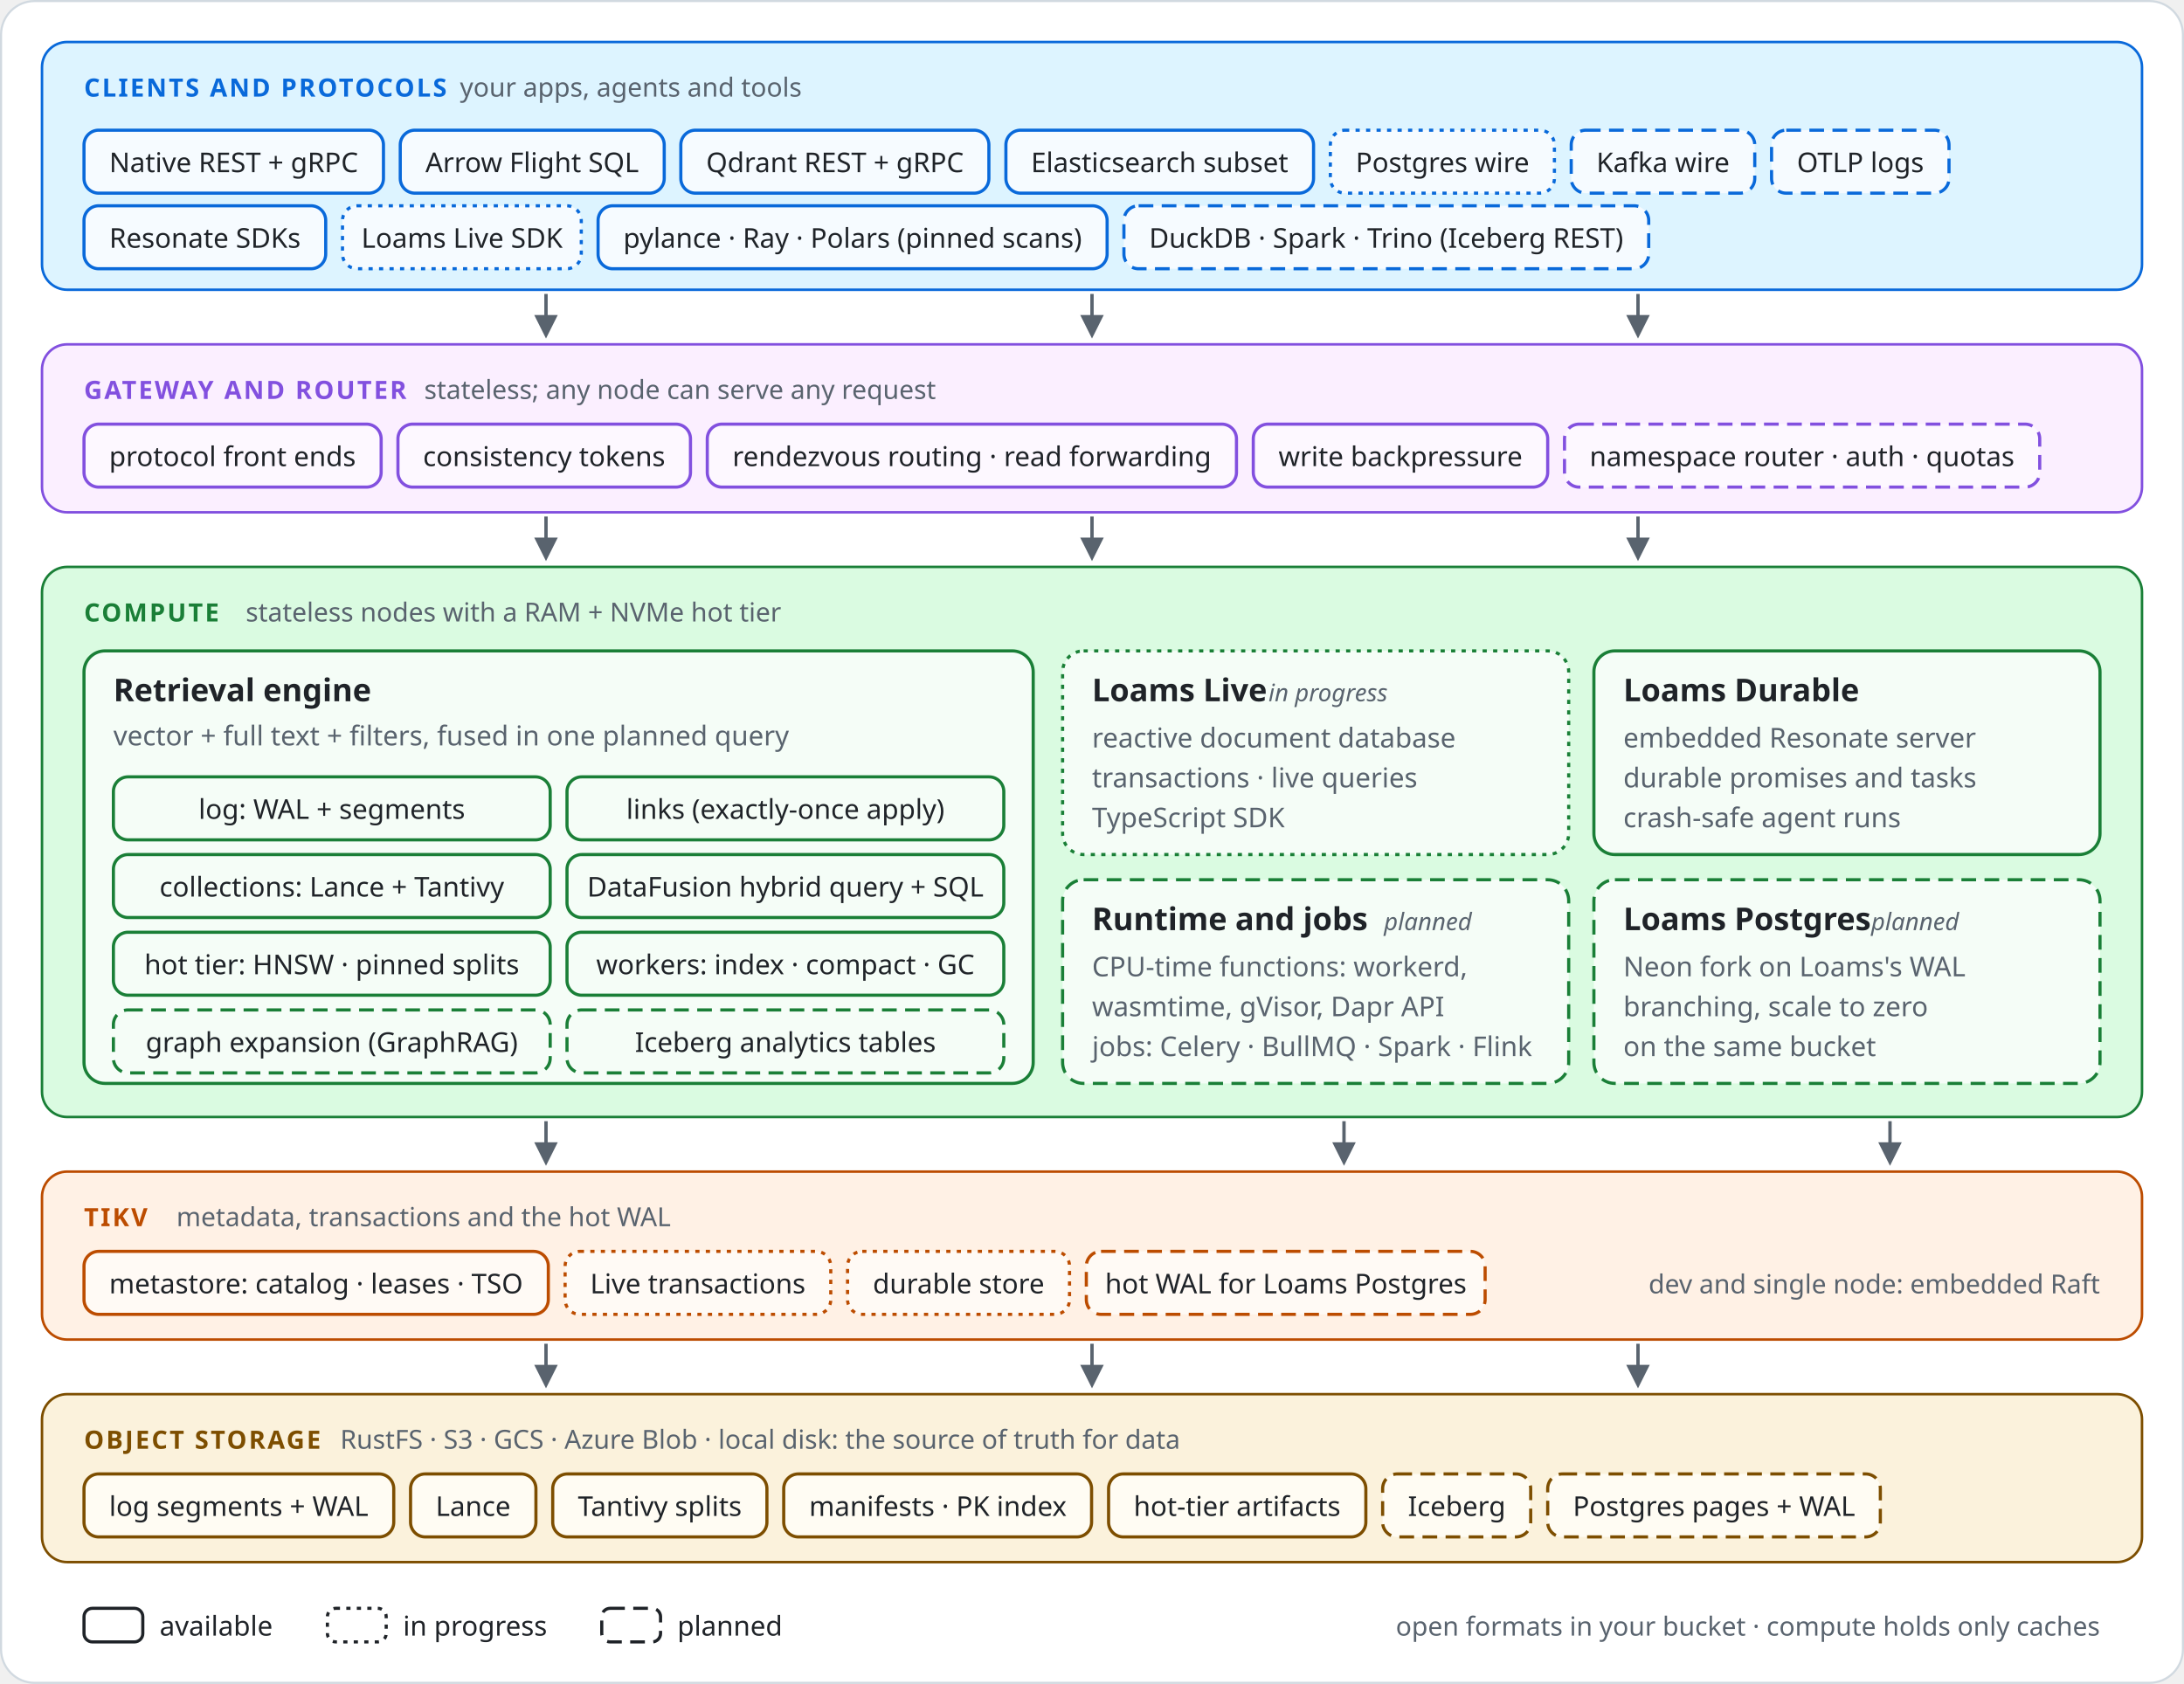
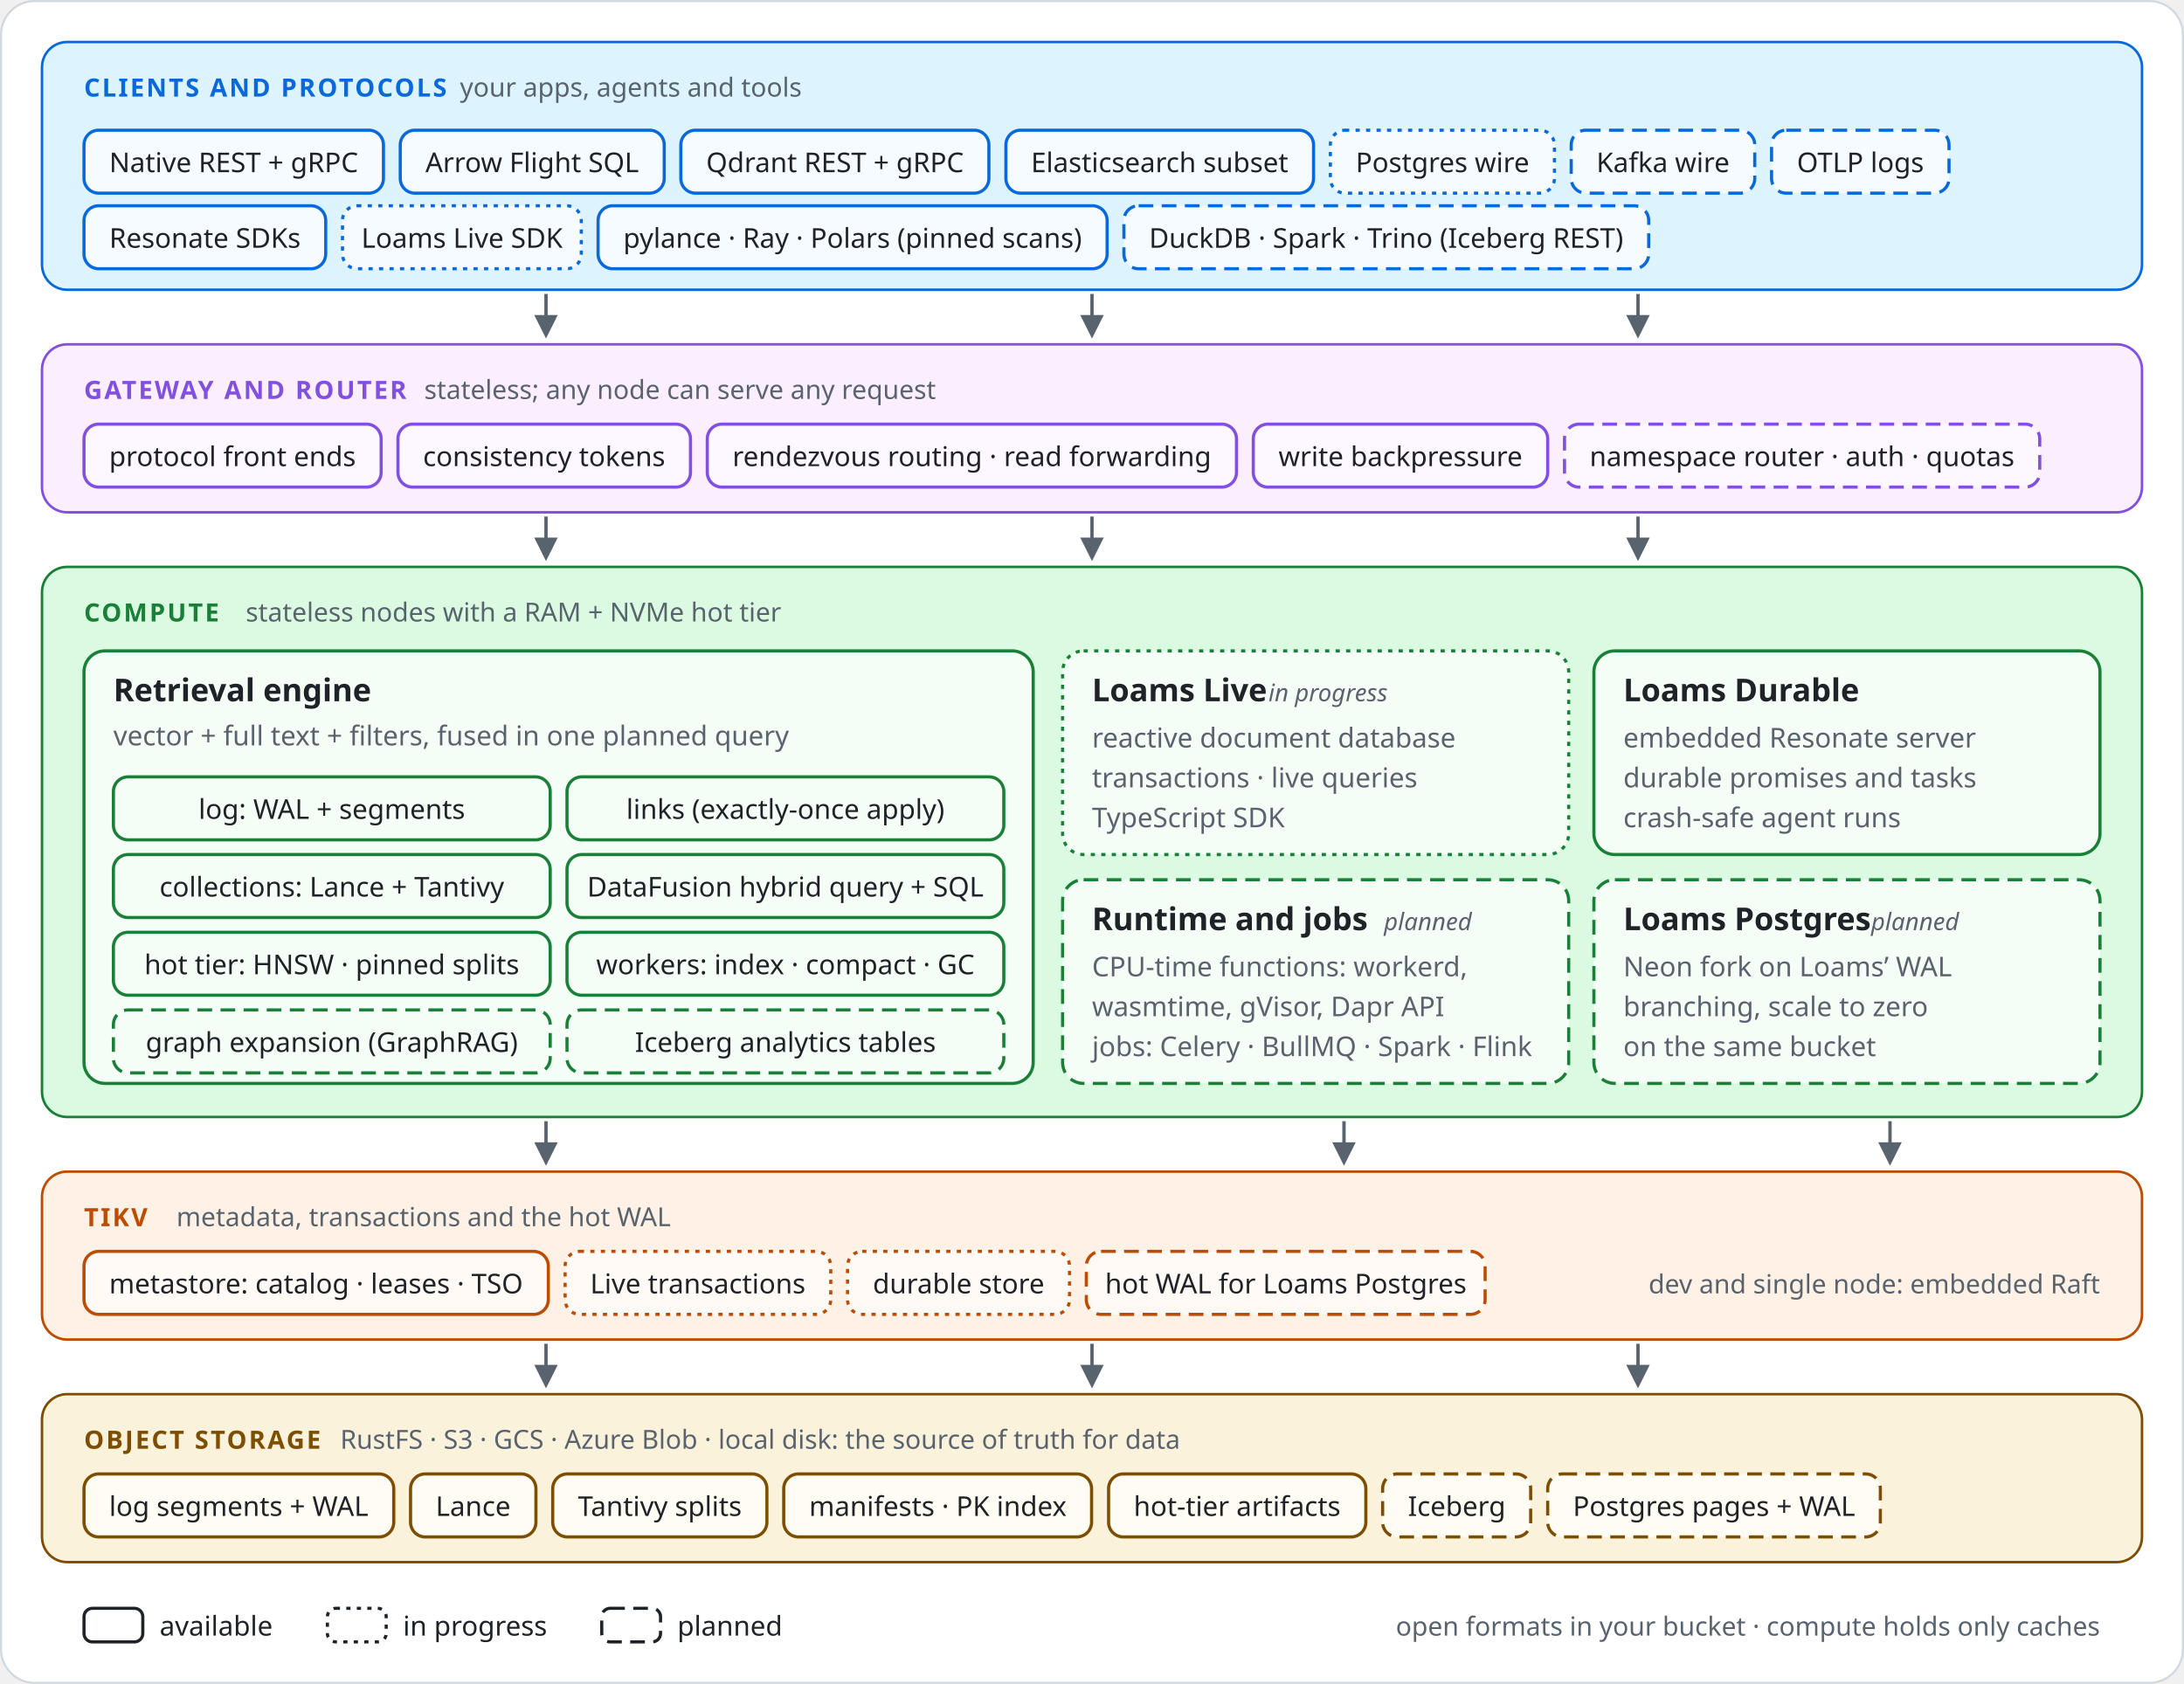
<svg xmlns="http://www.w3.org/2000/svg" viewBox="0 0 1040 802" width="1040" height="802" role="img" aria-labelledby="title desc">
  <style>

.t{font-family:-apple-system,BlinkMacSystemFont,"Segoe UI","Noto Sans",Helvetica,Arial,sans-serif}
.band{stroke-width:1.2}
.chip,.box{stroke-width:1.5}
.prog{stroke-dasharray:2 3}
.plan{stroke-dasharray:7 4}
.lbl{font-size:12px;font-weight:700;letter-spacing:.08em}
.sub,.note{font-size:12.5px}
.chipt,.legend,.body{font-size:13px}
.ttl{font-size:15px;font-weight:700}
.badge{font-size:11.5px;font-style:italic}
.arrow{stroke-width:1.6}
.t{fill:#1f2328}
.panel{fill:#ffffff;stroke:#d1d9e0}
.sub,.note,.body,.badge{fill:#59636e}
.arrow{stroke:#59636e}
.ah{fill:#59636e}
.chip.lg{fill:#ffffff;stroke:#1f2328}
.band.c{fill:#ddf4ff;stroke:#0969da}
.chip.c,.box.c{fill:#f6fbff;stroke:#0969da}
.cl{fill:#0969da}
.band.g{fill:#fbefff;stroke:#8250df}
.chip.g,.box.g{fill:#fdf8ff;stroke:#8250df}
.gl{fill:#8250df}
.band.e{fill:#dafbe1;stroke:#1a7f37}
.chip.e,.box.e{fill:#f5fdf7;stroke:#1a7f37}
.el{fill:#1a7f37}
.band.k{fill:#fff1e5;stroke:#bc4c00}
.chip.k,.box.k{fill:#fffaf5;stroke:#bc4c00}
.kl{fill:#bc4c00}
.band.s{fill:#fbf2dc;stroke:#7d4e00}
.chip.s,.box.s{fill:#fffcf3;stroke:#7d4e00}
.sl{fill:#7d4e00}
@media (prefers-color-scheme:dark){
.t{fill:#e6edf3}
.panel{fill:#0d1117;stroke:#3d444d}
.sub,.note,.body,.badge{fill:#9198a1}
.arrow{stroke:#9198a1}
.ah{fill:#9198a1}
.chip.lg{fill:#0d1117;stroke:#e6edf3}
.band.c{fill:#0c2d4f;stroke:#4493f8}
.chip.c,.box.c{fill:#0d1f33;stroke:#4493f8}
.cl{fill:#4493f8}
.band.g{fill:#2a1b45;stroke:#ab7df8}
.chip.g,.box.g{fill:#1d1530;stroke:#ab7df8}
.gl{fill:#ab7df8}
.band.e{fill:#0f2e1a;stroke:#3fb950}
.chip.e,.box.e{fill:#0c1f13;stroke:#3fb950}
.el{fill:#3fb950}
.band.k{fill:#3a2010;stroke:#f0883e}
.chip.k,.box.k{fill:#27170c;stroke:#f0883e}
.kl{fill:#f0883e}
.band.s{fill:#33270c;stroke:#d29922}
.chip.s,.box.s{fill:#221b0b;stroke:#d29922}
.sl{fill:#d29922}
}
</style>
  <defs>
    <marker id="ah" viewBox="0 0 10 10" refX="8" refY="5" markerWidth="7" markerHeight="7" orient="auto">
      <path class="ah" d="M0,0 L10,5 L0,10 z" />
    </marker>
  </defs>
  <rect class="panel" x="0.5" y="0.5" width="1039" height="801" rx="16" />
  <rect class="band c" x="20" y="20" width="1000" height="118" rx="12" />
  <text class="t lbl cl" x="40" y="46">CLIENTS AND PROTOCOLS</text>
  <text class="t sub" x="219" y="46">your apps, agents and tools</text>
  <rect class="chip c" x="40.0" y="62" width="142.6" height="30" rx="7" />
  <text class="t chipt" x="111.3" y="82" text-anchor="middle">Native REST + gRPC</text>
  <rect class="chip c" x="190.6" y="62" width="125.7" height="30" rx="7" />
  <text class="t chipt" x="253.4" y="82" text-anchor="middle">Arrow Flight SQL</text>
  <rect class="chip c" x="324.2" y="62" width="146.7" height="30" rx="7" />
  <text class="t chipt" x="397.6" y="82" text-anchor="middle">Qdrant REST + gRPC</text>
  <rect class="chip c" x="479.0" y="62" width="146.5" height="30" rx="7" />
  <text class="t chipt" x="552.2" y="82" text-anchor="middle">Elasticsearch subset</text>
  <rect class="chip c prog" x="633.5" y="62" width="106.7" height="30" rx="7" />
  <text class="t chipt" x="686.9" y="82" text-anchor="middle">Postgres wire</text>
  <rect class="chip c plan" x="748.2" y="62" width="87.4" height="30" rx="7" />
  <text class="t chipt" x="791.9" y="82" text-anchor="middle">Kafka wire</text>
  <rect class="chip c plan" x="843.6" y="62" width="84.5" height="30" rx="7" />
  <text class="t chipt" x="885.9" y="82" text-anchor="middle">OTLP logs</text>
  <rect class="chip c" x="40.0" y="98" width="115.1" height="30" rx="7" />
  <text class="t chipt" x="97.6" y="118" text-anchor="middle">Resonate SDKs</text>
  <rect class="chip c prog" x="163.1" y="98" width="113.7" height="30" rx="7" />
  <text class="t chipt" x="220.0" y="118" text-anchor="middle">Loams Live SDK</text>
  <rect class="chip c" x="284.8" y="98" width="242.4" height="30" rx="7" />
  <text class="t chipt" x="406.0" y="118" text-anchor="middle">pylance · Ray · Polars (pinned scans)</text>
  <rect class="chip c plan" x="535.2" y="98" width="249.9" height="30" rx="7" />
  <text class="t chipt" x="660.1" y="118" text-anchor="middle">DuckDB · Spark · Trino (Iceberg REST)</text>
  <line class="arrow" x1="260" y1="140" x2="260" y2="159" marker-end="url(#ah)" />
  <line class="arrow" x1="520" y1="140" x2="520" y2="159" marker-end="url(#ah)" />
  <line class="arrow" x1="780" y1="140" x2="780" y2="159" marker-end="url(#ah)" />
  <rect class="band g" x="20" y="164" width="1000" height="80" rx="12" />
  <text class="t lbl gl" x="40" y="190">GATEWAY AND ROUTER</text>
  <text class="t sub" x="202" y="190">stateless; any node can serve any request</text>
  <rect class="chip g" x="40.0" y="202" width="141.5" height="30" rx="7" />
  <text class="t chipt" x="110.7" y="222" text-anchor="middle">protocol front ends</text>
  <rect class="chip g" x="189.5" y="202" width="139.3" height="30" rx="7" />
  <text class="t chipt" x="259.1" y="222" text-anchor="middle">consistency tokens</text>
  <rect class="chip g" x="336.8" y="202" width="252.0" height="30" rx="7" />
  <text class="t chipt" x="462.8" y="222" text-anchor="middle">rendezvous routing · read forwarding</text>
  <rect class="chip g" x="596.8" y="202" width="140.2" height="30" rx="7" />
  <text class="t chipt" x="666.9" y="222" text-anchor="middle">write backpressure</text>
  <rect class="chip g plan" x="745.0" y="202" width="226.3" height="30" rx="7" />
  <text class="t chipt" x="858.1" y="222" text-anchor="middle">namespace router · auth · quotas</text>
  <line class="arrow" x1="260" y1="246" x2="260" y2="265" marker-end="url(#ah)" />
  <line class="arrow" x1="520" y1="246" x2="520" y2="265" marker-end="url(#ah)" />
  <line class="arrow" x1="780" y1="246" x2="780" y2="265" marker-end="url(#ah)" />
  <rect class="band e" x="20" y="270" width="1000" height="262" rx="12" />
  <text class="t lbl el" x="40" y="296">COMPUTE</text>
  <text class="t sub" x="117" y="296">stateless nodes with a RAM + NVMe hot tier</text>
  <rect class="box e" x="40" y="310" width="452" height="206" rx="10" />
  <text class="t ttl" x="54" y="334">Retrieval engine</text>
  <text class="t body" x="54" y="355">vector + full text + filters, fused in one planned query</text>
  <rect class="chip e" x="54.0" y="370" width="208.0" height="30" rx="7" />
  <text class="t chipt" x="158.0" y="390" text-anchor="middle">log: WAL + segments</text>
  <rect class="chip e" x="270.0" y="370" width="208.0" height="30" rx="7" />
  <text class="t chipt" x="374.0" y="390" text-anchor="middle">links (exactly-once apply)</text>
  <rect class="chip e" x="54.0" y="407" width="208.0" height="30" rx="7" />
  <text class="t chipt" x="158.0" y="427" text-anchor="middle">collections: Lance + Tantivy</text>
  <rect class="chip e" x="270.0" y="407" width="208.0" height="30" rx="7" />
  <text class="t chipt" x="374.0" y="427" text-anchor="middle">DataFusion hybrid query + SQL</text>
  <rect class="chip e" x="54.0" y="444" width="208.0" height="30" rx="7" />
  <text class="t chipt" x="158.0" y="464" text-anchor="middle">hot tier: HNSW · pinned splits</text>
  <rect class="chip e" x="270.0" y="444" width="208.0" height="30" rx="7" />
  <text class="t chipt" x="374.0" y="464" text-anchor="middle">workers: index · compact · GC</text>
  <rect class="chip e plan" x="54.0" y="481" width="208.0" height="30" rx="7" />
  <text class="t chipt" x="158.0" y="501" text-anchor="middle">graph expansion (GraphRAG)</text>
  <rect class="chip e plan" x="270.0" y="481" width="208.0" height="30" rx="7" />
  <text class="t chipt" x="374.0" y="501" text-anchor="middle">Iceberg analytics tables</text>
  <rect class="box e prog" x="506" y="310" width="241.0" height="97.0" rx="10" />
  <text class="t ttl" x="520" y="334">Loams Live</text>
  <text class="t badge" x="604" y="334">in progress</text>
  <text class="t body" x="520" y="356">reactive document database</text>
  <text class="t body" x="520" y="375">transactions · live queries</text>
  <text class="t body" x="520" y="394">TypeScript SDK</text>
  <rect class="box e" x="759.0" y="310" width="241.0" height="97.0" rx="10" />
  <text class="t ttl" x="773.0" y="334">Loams Durable</text>
  <text class="t body" x="773.0" y="356">embedded Resonate server</text>
  <text class="t body" x="773.0" y="375">durable promises and tasks</text>
  <text class="t body" x="773.0" y="394">crash-safe agent runs</text>
  <rect class="box e plan" x="506" y="419.0" width="241.0" height="97.0" rx="10" />
  <text class="t ttl" x="520" y="443.0">Runtime and jobs</text>
  <text class="t badge" x="659" y="443.0">planned</text>
  <text class="t body" x="520" y="465.0">CPU-time functions: workerd,</text>
  <text class="t body" x="520" y="484.0">wasmtime, gVisor, Dapr API</text>
  <text class="t body" x="520" y="503.0">jobs: Celery · BullMQ · Spark · Flink</text>
  <rect class="box e plan" x="759.0" y="419.0" width="241.0" height="97.0" rx="10" />
  <text class="t ttl" x="773.0" y="443.0">Loams Postgres</text>
  <text class="t badge" x="891" y="443.0">planned</text>
-   <text class="t body" x="773.0" y="465.0">Neon fork on Loams's WAL</text>
+   <text class="t body" x="773.0" y="465.0">Neon fork on Loams’ WAL</text>
  <text class="t body" x="773.0" y="484.0">branching, scale to zero</text>
  <text class="t body" x="773.0" y="503.0">on the same bucket</text>
  <line class="arrow" x1="260" y1="534" x2="260" y2="553" marker-end="url(#ah)" />
  <line class="arrow" x1="640" y1="534" x2="640" y2="553" marker-end="url(#ah)" />
  <line class="arrow" x1="900" y1="534" x2="900" y2="553" marker-end="url(#ah)" />
  <rect class="band k" x="20" y="558" width="1000" height="80" rx="12" />
  <text class="t lbl kl" x="40" y="584">TIKV</text>
  <text class="t sub" x="84" y="584">metadata, transactions and the hot WAL</text>
  <rect class="chip k" x="40.0" y="596" width="221.1" height="30" rx="7" />
  <text class="t chipt" x="150.5" y="616" text-anchor="middle">metastore: catalog · leases · TSO</text>
  <rect class="chip k prog" x="269.1" y="596" width="126.5" height="30" rx="7" />
  <text class="t chipt" x="332.3" y="616" text-anchor="middle">Live transactions</text>
  <rect class="chip k prog" x="403.6" y="596" width="105.7" height="30" rx="7" />
  <text class="t chipt" x="456.5" y="616" text-anchor="middle">durable store</text>
  <rect class="chip k plan" x="517.3" y="596" width="189.9" height="30" rx="7" />
  <text class="t chipt" x="612.3" y="616" text-anchor="middle">hot WAL for Loams Postgres</text>
  <text class="t note" x="1000" y="616" text-anchor="end">dev and single node: embedded Raft</text>
  <line class="arrow" x1="260" y1="640" x2="260" y2="659" marker-end="url(#ah)" />
  <line class="arrow" x1="520" y1="640" x2="520" y2="659" marker-end="url(#ah)" />
  <line class="arrow" x1="780" y1="640" x2="780" y2="659" marker-end="url(#ah)" />
  <rect class="band s" x="20" y="664" width="1000" height="80" rx="12" />
  <text class="t lbl sl" x="40" y="690">OBJECT STORAGE</text>
  <text class="t sub" x="162" y="690">RustFS · S3 · GCS · Azure Blob · local disk: the source of truth for data</text>
  <rect class="chip s" x="40.0" y="702" width="147.5" height="30" rx="7" />
  <text class="t chipt" x="113.7" y="722" text-anchor="middle">log segments + WAL</text>
  <rect class="chip s" x="195.5" y="702" width="59.7" height="30" rx="7" />
  <text class="t chipt" x="225.3" y="722" text-anchor="middle">Lance</text>
  <rect class="chip s" x="263.2" y="702" width="102.0" height="30" rx="7" />
  <text class="t chipt" x="314.2" y="722" text-anchor="middle">Tantivy splits</text>
  <rect class="chip s" x="373.2" y="702" width="146.6" height="30" rx="7" />
  <text class="t chipt" x="446.6" y="722" text-anchor="middle">manifests · PK index</text>
  <rect class="chip s" x="527.9" y="702" width="122.5" height="30" rx="7" />
  <text class="t chipt" x="589.1" y="722" text-anchor="middle">hot-tier artifacts</text>
  <rect class="chip s plan" x="658.4" y="702" width="70.5" height="30" rx="7" />
  <text class="t chipt" x="693.7" y="722" text-anchor="middle">Iceberg</text>
  <rect class="chip s plan" x="737.0" y="702" width="158.4" height="30" rx="7" />
  <text class="t chipt" x="816.2" y="722" text-anchor="middle">Postgres pages + WAL</text>
  <rect class="chip lg" x="40" y="766" width="28" height="16" rx="4" />
  <text class="t legend" x="76" y="779">available</text>
  <rect class="chip lg prog" x="155.906" y="766" width="28" height="16" rx="4" />
  <text class="t legend" x="191.906" y="779">in progress</text>
  <rect class="chip lg plan" x="286.547" y="766" width="28" height="16" rx="4" />
  <text class="t legend" x="322.547" y="779">planned</text>
  <text class="t note" x="1000" y="779" text-anchor="end">open formats in your bucket · compute holds only caches</text>
</svg>
